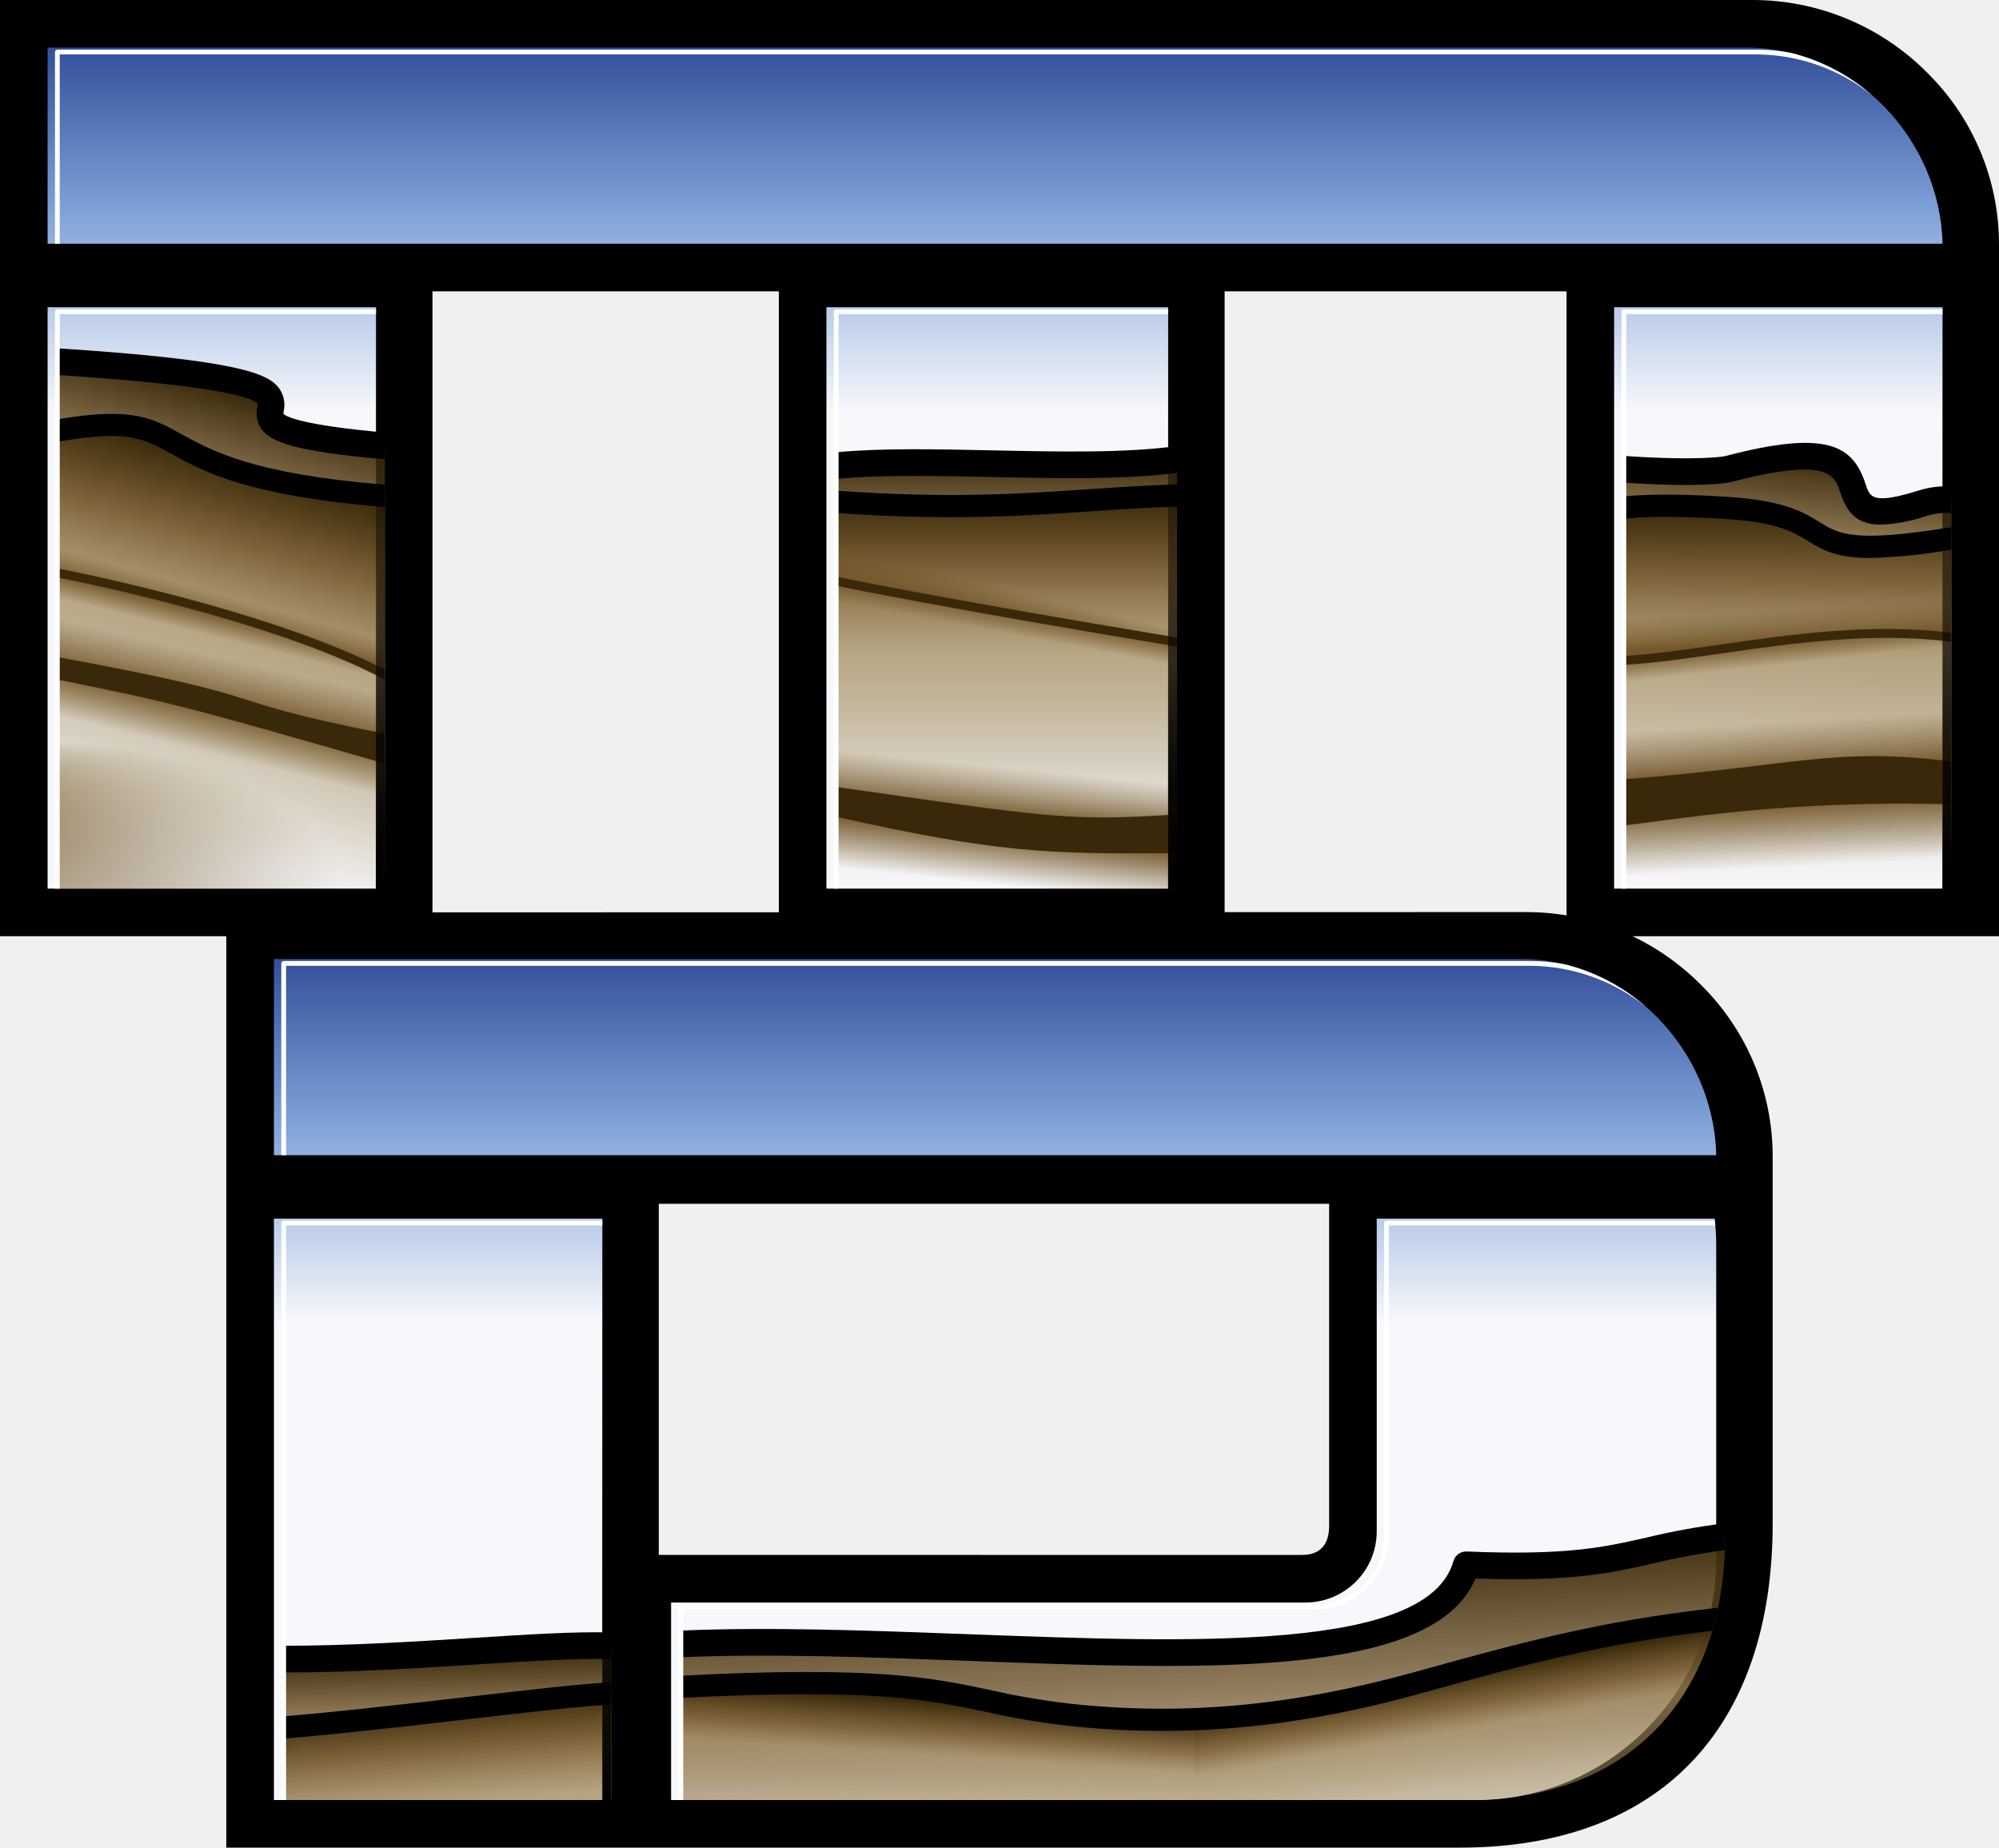
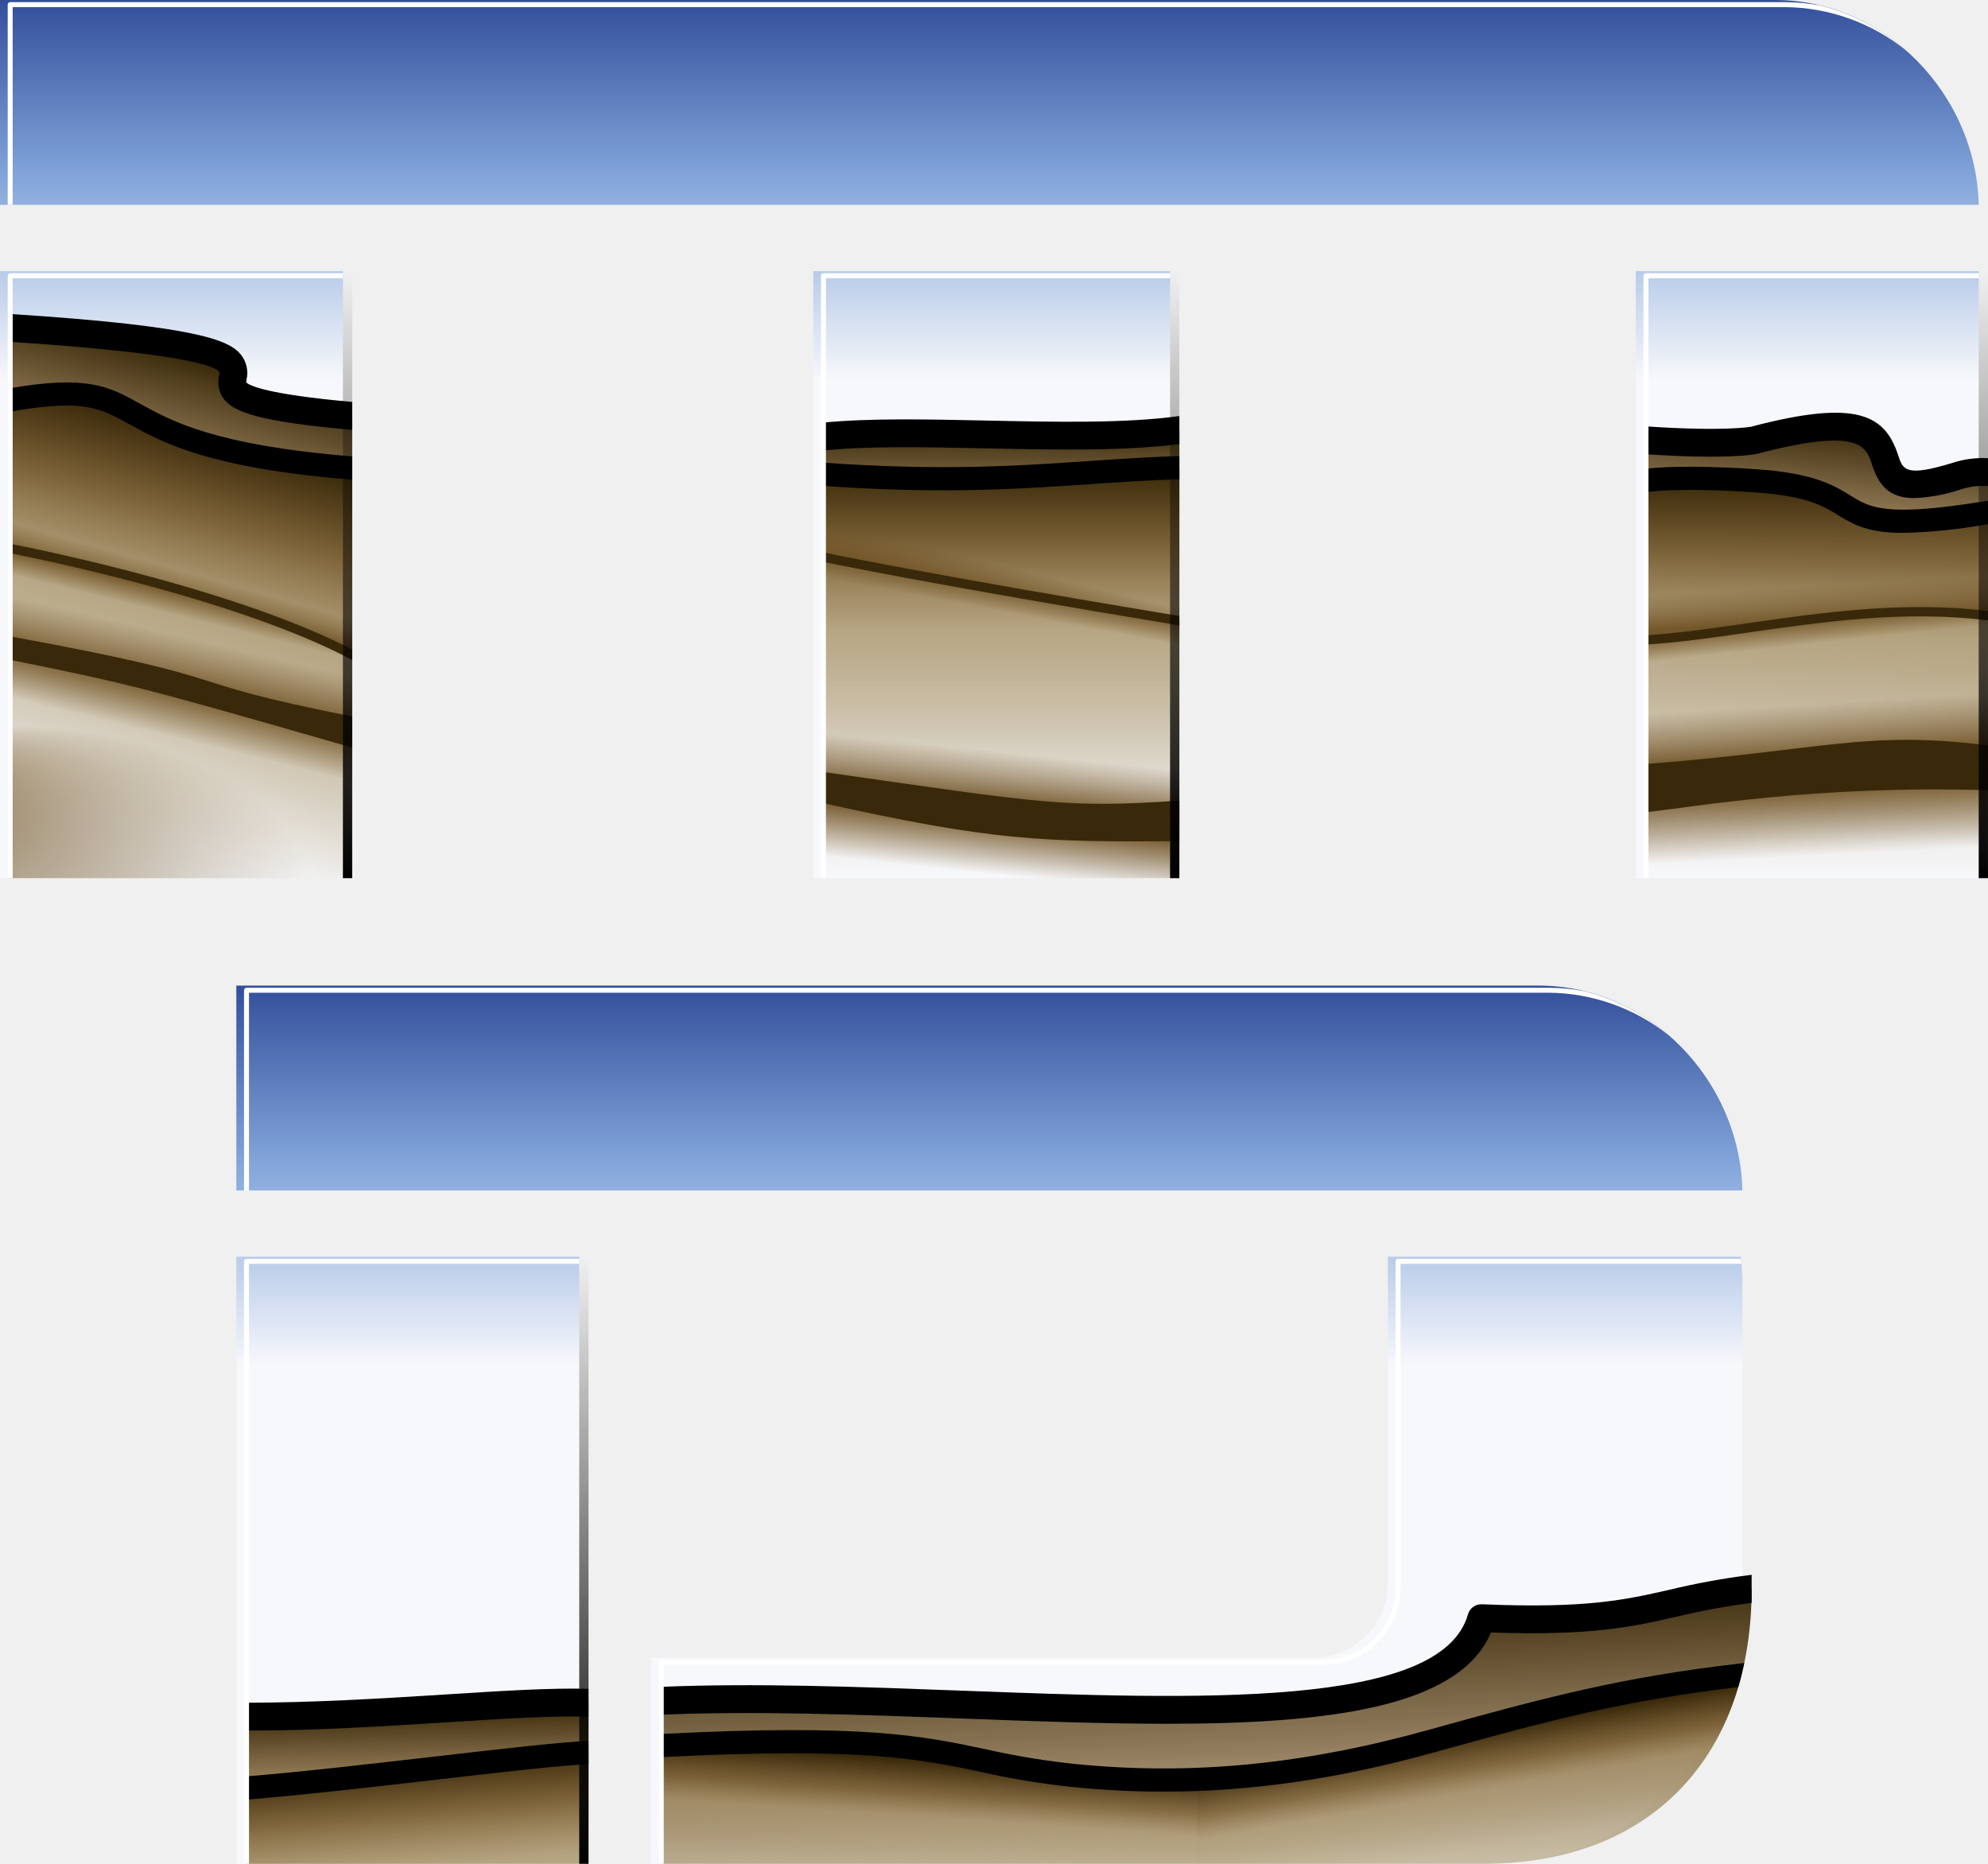
- <svg xmlns="http://www.w3.org/2000/svg" xmlns:xlink="http://www.w3.org/1999/xlink" id="Mega_Drive" data-name="Mega Drive" viewBox="0 0 420.002 388.167">
+ <svg xmlns="http://www.w3.org/2000/svg" xmlns:xlink="http://www.w3.org/1999/xlink" id="Mega_Drive" data-name="Mega Drive" viewBox="0 0 400.005 375">
  <defs>
-     <linearGradient id="linear-gradient" x1="209.07" y1="2.167" x2="209.07" y2="178.857" gradientTransform="matrix(1, 0, 0, -1, 0, 380.333)" gradientUnits="userSpaceOnUse">
+     <linearGradient id="linear-gradient" x1="199.069" y1="-1" x2="199.069" y2="175.69" gradientTransform="matrix(1, 0, 0, -1, 0, 374)" gradientUnits="userSpaceOnUse">
      <stop offset="0.42" stop-color="#f7f8fb" />
      <stop offset="0.567" stop-color="#f7f8fb" />
      <stop offset="0.8" stop-color="#81a4da" />
      <stop offset="1" stop-color="#334f9b" />
    </linearGradient>
-     <linearGradient id="linear-gradient-2" x1="251.401" y1="53.828" x2="257.163" y2="-56.171" gradientTransform="matrix(1, 0, 0, -1, 0, 380.333)" gradientUnits="userSpaceOnUse">
+     <linearGradient id="linear-gradient-2" x1="241.4" y1="50.661" x2="247.162" y2="-59.338" gradientTransform="matrix(1, 0, 0, -1, 0, 374)" gradientUnits="userSpaceOnUse">
      <stop offset="0" stop-color="#39290a" />
      <stop offset="0.3" stop-color="#74572a" stop-opacity="0.7" />
      <stop offset="0.5" stop-color="#a48e61" stop-opacity="0.5" />
      <stop offset="1" stop-color="#a48e61" stop-opacity="0" />
    </linearGradient>
-     <linearGradient id="linear-gradient-3" x1="197.439" y1="22.748" x2="195.857" y2="0.134" gradientTransform="matrix(1, 0, 0, -1, 0, 380.333)" gradientUnits="userSpaceOnUse">
+     <linearGradient id="linear-gradient-3" x1="187.438" y1="19.581" x2="185.856" y2="-3.033" gradientTransform="matrix(1, 0, 0, -1, 0, 374)" gradientUnits="userSpaceOnUse">
      <stop offset="0" stop-color="#39290a" />
      <stop offset="0.3" stop-color="#74572a" stop-opacity="0.7" />
      <stop offset="0.5" stop-color="#a48e61" stop-opacity="0.5" />
      <stop offset="1" stop-color="#a48e61" stop-opacity="0.1" />
    </linearGradient>
-     <linearGradient id="linear-gradient-4" x1="304.339" y1="28.339" x2="308.442" y2="5.072" xlink:href="#linear-gradient-3" />
-     <linearGradient id="linear-gradient-5" x1="93.5" y1="32.871" x2="95.235" y2="-26.88" gradientTransform="matrix(1, 0, 0, -1, 0, 380.333)" gradientUnits="userSpaceOnUse">
+     <linearGradient id="linear-gradient-4" x1="294.338" y1="25.172" x2="298.441" y2="1.905" xlink:href="#linear-gradient-3" />
+     <linearGradient id="linear-gradient-5" x1="83.498" y1="29.704" x2="85.233" y2="-30.047" gradientTransform="matrix(1, 0, 0, -1, 0, 374)" gradientUnits="userSpaceOnUse">
      <stop offset="0" stop-color="#39290a" />
      <stop offset="0.2" stop-color="#74572a" stop-opacity="0.8" />
      <stop offset="0.4" stop-color="#a48e61" stop-opacity="0.6" />
      <stop offset="1" stop-color="#a48e61" stop-opacity="0" />
    </linearGradient>
-     <linearGradient id="linear-gradient-6" x1="93.067" y1="22.546" x2="97.901" y2="-30.558" xlink:href="#linear-gradient-5" />
-     <linearGradient id="linear-gradient-7" x1="127.484" y1="124.312" x2="127.484" y2="2.167" gradientTransform="matrix(1, 0, 0, -1, 0, 380.333)" gradientUnits="userSpaceOnUse">
+     <linearGradient id="linear-gradient-6" x1="83.065" y1="19.379" x2="87.899" y2="-33.725" xlink:href="#linear-gradient-5" />
+     <linearGradient id="linear-gradient-7" x1="117.482" y1="121.145" x2="117.482" y2="-1" gradientTransform="matrix(1, 0, 0, -1, 0, 374)" gradientUnits="userSpaceOnUse">
      <stop offset="0" stop-opacity="0" />
      <stop offset="1" />
    </linearGradient>
-     <linearGradient id="linear-gradient-8" x1="209.068" y1="193.643" x2="209.068" y2="370.333" xlink:href="#linear-gradient" />
-     <linearGradient id="linear-gradient-9" x1="379.924" y1="284.038" x2="372.235" y2="203.461" xlink:href="#linear-gradient-5" />
-     <linearGradient id="linear-gradient-10" x1="375.502" y1="273.669" x2="375.502" y2="193.95" xlink:href="#linear-gradient-5" />
-     <linearGradient id="linear-gradient-11" x1="375.118" y1="212.347" x2="375.874" y2="198.219" gradientTransform="matrix(1, 0, 0, -1, 0, 380.333)" gradientUnits="userSpaceOnUse">
+     <linearGradient id="linear-gradient-8" x1="199.068" y1="197.31" x2="199.068" y2="374" xlink:href="#linear-gradient" />
+     <linearGradient id="linear-gradient-9" x1="369.924" y1="287.705" x2="362.235" y2="207.128" xlink:href="#linear-gradient-5" />
+     <linearGradient id="linear-gradient-10" x1="365.502" y1="277.335" x2="365.502" y2="197.616" xlink:href="#linear-gradient-5" />
+     <linearGradient id="linear-gradient-11" x1="365.118" y1="216.014" x2="365.874" y2="201.886" gradientTransform="matrix(1, 0, 0, -1, 0, 374)" gradientUnits="userSpaceOnUse">
      <stop offset="0" stop-color="#74572a" />
      <stop offset="1" stop-color="#74572a" stop-opacity="0" />
    </linearGradient>
-     <linearGradient id="linear-gradient-12" x1="378.217" y1="217.979" x2="377.568" y2="228.9" xlink:href="#linear-gradient-11" />
-     <linearGradient id="linear-gradient-13" x1="372.678" y1="245.732" x2="373.242" y2="240.601" xlink:href="#linear-gradient-11" />
-     <linearGradient id="linear-gradient-14" x1="377.481" y1="245.651" x2="377.057" y2="252.728" xlink:href="#linear-gradient-11" />
-     <linearGradient id="linear-gradient-15" x1="211.401" y1="283.853" x2="211.401" y2="212.6" xlink:href="#linear-gradient-5" />
-     <linearGradient id="linear-gradient-16" x1="211.399" y1="276.005" x2="211.399" y2="193.95" xlink:href="#linear-gradient-5" />
-     <linearGradient id="linear-gradient-17" x1="204.62" y1="252.637" x2="205.928" y2="258.035" xlink:href="#linear-gradient-11" />
-     <linearGradient id="linear-gradient-18" x1="216.326" y1="251.566" x2="215.365" y2="246.528" xlink:href="#linear-gradient-11" />
-     <linearGradient id="linear-gradient-19" x1="211.658" y1="205.421" x2="210.446" y2="194.317" xlink:href="#linear-gradient-11" />
-     <linearGradient id="linear-gradient-20" x1="206.076" y1="209.109" x2="207.163" y2="219.549" xlink:href="#linear-gradient-11" />
-     <radialGradient id="radial-gradient" cx="11.698" cy="315.937" fx="-26.557" fy="362.836" r="61.028" gradientTransform="matrix(1, 0, 0, -0.543, 0, 360.715)" xlink:href="#linear-gradient-11" />
-     <linearGradient id="linear-gradient-21" x1="59.394" y1="294.975" x2="33.798" y2="204.683" xlink:href="#linear-gradient-5" />
-     <linearGradient id="linear-gradient-22" x1="57.468" y1="280.954" x2="34.193" y2="198.851" xlink:href="#linear-gradient-5" />
-     <linearGradient id="linear-gradient-23" x1="52.069" y1="249.91" x2="50.885" y2="245.118" xlink:href="#linear-gradient-11" />
-     <linearGradient id="linear-gradient-24" x1="39.141" y1="251.731" x2="40.703" y2="257.237" xlink:href="#linear-gradient-11" />
-     <linearGradient id="linear-gradient-25" x1="38.008" y1="233.91" x2="40.335" y2="243.827" xlink:href="#linear-gradient-11" />
-     <linearGradient id="linear-gradient-26" x1="49.859" y1="230.634" x2="47.544" y2="221.264" xlink:href="#linear-gradient-11" />
-     <linearGradient id="linear-gradient-27" x1="246.364" y1="315.788" x2="246.364" y2="193.643" xlink:href="#linear-gradient-7" />
-     <linearGradient id="linear-gradient-28" x1="409.068" y1="315.788" x2="409.068" y2="193.643" xlink:href="#linear-gradient-7" />
-     <linearGradient id="linear-gradient-29" x1="79.931" y1="315.788" x2="79.931" y2="193.643" xlink:href="#linear-gradient-7" />
+     <linearGradient id="linear-gradient-12" x1="368.217" y1="221.646" x2="367.568" y2="232.567" xlink:href="#linear-gradient-11" />
+     <linearGradient id="linear-gradient-13" x1="362.678" y1="249.399" x2="363.242" y2="244.268" xlink:href="#linear-gradient-11" />
+     <linearGradient id="linear-gradient-14" x1="367.481" y1="249.318" x2="367.057" y2="256.395" xlink:href="#linear-gradient-11" />
+     <linearGradient id="linear-gradient-15" x1="201.401" y1="287.52" x2="201.401" y2="216.267" xlink:href="#linear-gradient-5" />
+     <linearGradient id="linear-gradient-16" x1="201.398" y1="279.672" x2="201.398" y2="197.617" xlink:href="#linear-gradient-5" />
+     <linearGradient id="linear-gradient-17" x1="194.62" y1="256.303" x2="195.928" y2="261.701" xlink:href="#linear-gradient-11" />
+     <linearGradient id="linear-gradient-18" x1="206.326" y1="255.233" x2="205.365" y2="250.195" xlink:href="#linear-gradient-11" />
+     <linearGradient id="linear-gradient-19" x1="201.658" y1="209.088" x2="200.446" y2="197.984" xlink:href="#linear-gradient-11" />
+     <linearGradient id="linear-gradient-20" x1="196.076" y1="212.776" x2="197.163" y2="223.216" xlink:href="#linear-gradient-11" />
+     <radialGradient id="radial-gradient" cx="1.698" cy="325.355" fx="-36.557" fy="372.254" r="61.028" gradientTransform="matrix(1, 0, 0, -0.543, 0, 355.829)" xlink:href="#linear-gradient-11" />
+     <linearGradient id="linear-gradient-21" x1="49.394" y1="298.641" x2="23.798" y2="208.349" xlink:href="#linear-gradient-5" />
+     <linearGradient id="linear-gradient-22" x1="47.468" y1="284.62" x2="24.193" y2="202.517" xlink:href="#linear-gradient-5" />
+     <linearGradient id="linear-gradient-23" x1="42.069" y1="253.577" x2="40.885" y2="248.785" xlink:href="#linear-gradient-11" />
+     <linearGradient id="linear-gradient-24" x1="29.141" y1="255.398" x2="30.703" y2="260.904" xlink:href="#linear-gradient-11" />
+     <linearGradient id="linear-gradient-25" x1="28.008" y1="237.577" x2="30.335" y2="247.494" xlink:href="#linear-gradient-11" />
+     <linearGradient id="linear-gradient-26" x1="39.859" y1="234.301" x2="37.544" y2="224.931" xlink:href="#linear-gradient-11" />
+     <linearGradient id="linear-gradient-27" x1="236.364" y1="319.455" x2="236.364" y2="197.31" xlink:href="#linear-gradient-7" />
+     <linearGradient id="linear-gradient-28" x1="399.067" y1="319.455" x2="399.067" y2="197.31" xlink:href="#linear-gradient-7" />
+     <linearGradient id="linear-gradient-29" x1="69.931" y1="319.455" x2="69.931" y2="197.31" xlink:href="#linear-gradient-7" />
  </defs>
-   <path d="M372.449,242.833a50.621,50.621,0,0,0-15.088-35.942,51.694,51.694,0,0,0-36.8-15.27l-273.012.072V388.167h259.2c41.751,0,65.7-24.837,65.7-68.141ZM138.417,326.675v-73.77H279.26v67.6c0,6.175-4.459,6.175-5.923,6.175Z" />
-   <path d="M57.554,378.167h69V256.022h-69Zm262.033-176.69H57.554v41.212H360.587C360.087,220.553,341.834,201.477,319.587,201.477ZM289.26,256.022v65.735a14.964,14.964,0,0,1-14.918,14.918H141v41.492H310.235a50.5,50.5,0,0,0,50.352-50.35v-66.2a50.759,50.759,0,0,0-.321-5.6Z" fill="url(#linear-gradient)" />
-   <path d="M142.869,345.378c63.714-2.8,156.8,13.209,165.19-16.628,31.924,1.343,34.187-3.419,54.39-5.9,0,32.944-19.58,55.322-53.923,55.322H142.869Z" fill="url(#linear-gradient-2)" />
-   <path d="M226.552,360.451c-26.107-2.548-24.942-9.089-83.683-6.06v23.776H250.794V361.186A180,180,0,0,1,226.552,360.451Z" fill="url(#linear-gradient-3)" />
-   <path d="M360.416,340.184c-24.039,2.739-39.924,7.043-62.3,13.274a202.714,202.714,0,0,1-47.32,7.728v16.981h57.732C336.43,378.167,354.587,363.394,360.416,340.184Z" fill="url(#linear-gradient-4)" />
-   <path d="M362.449,320.026l-.342.043a148.034,148.034,0,0,0-16.16,2.959c-9,2.043-16.784,3.81-37.77,2.926a2.79,2.79,0,0,0-2.812,2.038c-5.332,18.967-54.292,17.128-101.642,15.35-20.693-.776-42.088-1.58-60.855-.763v5.6h.122c18.566-.814,39.9-.017,60.522.759,14.245.535,28.267,1.062,41.255,1.062,32.747,0,58.892-3.353,65.244-18.37,20.221.7,28.464-1.163,37.176-3.141a144.658,144.658,0,0,1,15.262-2.819Z" />
-   <path d="M360.964,337.775l-.813.093c-23.743,2.706-39.281,6.835-62.662,13.345-25.071,6.978-47.536,9.18-70.711,6.918a153.226,153.226,0,0,1-18.5-3.021c-12.539-2.656-24.382-5.168-65.414-3.053v4.667l.12-.006c40.512-2.08,52.084.359,64.327,2.952a157.186,157.186,0,0,0,19.01,3.1c5.981.583,11.914.878,17.852.878,17.66,0,35.373-2.6,54.56-7.945,22.849-6.363,38.142-10.423,61.009-13.091Q360.446,340.257,360.964,337.775Z" />
-   <polygon points="59.419 378.167 59.419 348.913 128.417 345.533 128.417 378.167 59.419 378.167" fill="url(#linear-gradient-5)" />
-   <polygon points="59.419 378.167 59.419 362.565 128.417 356.1 128.417 378.167 59.419 378.167" fill="url(#linear-gradient-6)" />
-   <path d="M128.417,353.457h-.086c-5.414.2-17.211,1.559-30.871,3.131-12.737,1.467-27.155,3.127-38.041,4.006v4.679l.188-.015c10.985-.883,25.542-2.559,38.385-4.037,12.935-1.49,25.149-2.9,30.425-3.1Z" />
-   <rect x="126.552" y="256.022" width="1.865" height="122.145" fill="url(#linear-gradient-7)" />
-   <path d="M99.622,349.709c11.534-.732,21.507-1.359,28.709-1.148h.086v-5.594c-7.473-.224-17.518.418-29.15,1.158-12.386.787-26.4,1.634-39.839,1.639h-.009v5.594h.9C73.636,351.367,87.426,350.485,99.622,349.709Z" />
-   <path d="M59.105,256.955V378.167h1V257.455h66.447v-1H59.605A.5.5,0,0,0,59.105,256.955Z" fill="#fff" />
-   <path d="M60.105,242.689v-39.78H321.634a39.22,39.22,0,0,1,24.2,8.62,40.7,40.7,0,0,0-17.046-8.929,38.1,38.1,0,0,0-7.155-.691H59.605a.5.5,0,0,0-.5.5v40.28Z" fill="#fff" />
-   <path d="M143.556,338.107H276.387a15.436,15.436,0,0,0,15.418-15.418V257.455h68.582c-.029-.333-.051-.668-.085-1H291.307a.5.5,0,0,0-.5.5v65.734a14.435,14.435,0,0,1-14.42,14.418H143.056a.5.5,0,0,0-.5.5v40.56h1Z" fill="#fff" />
-   <path d="M420,51.212A50.615,50.615,0,0,0,404.914,15.27,51.692,51.692,0,0,0,368.119,0H0V196.69H90.862V61.212h72.774V196.69H257.3V61.212h71.84V196.69H420Z" />
-   <path d="M10,64.545H79V186.69H10ZM173.636,186.69h71.8V64.545h-71.8Zm165.5,0h69V64.545h-69Zm28-176.69H10V51.212H408.135c-.5-22.136-18.75-41.212-41-41.212Z" fill="url(#linear-gradient-8)" />
-   <path d="M403.939,105.726c-27.506,8.548.933-18.181-41.025-7.132,0,0-5.129,1.126-21.912-.016V186.69h69v-81.7A17.5,17.5,0,0,0,403.939,105.726Z" fill="url(#linear-gradient-9)" />
-   <path d="M341,106.737V186.69h69V112.564C373.636,118.974,394.848,105.571,341,106.737Z" fill="url(#linear-gradient-10)" />
-   <polygon points="341.002 168.741 341.002 186.69 410 186.69 410 163.613 341.002 168.741" fill="url(#linear-gradient-11)" />
-   <polygon points="341.002 168.741 341.002 64.545 410 64.545 410 163.613 341.002 168.741" fill="url(#linear-gradient-12)" />
-   <path d="M341,138.759c29.256-3.57,49.651-7.2,69-4.87v52.8H341Z" fill="url(#linear-gradient-13)" />
-   <path d="M341,138.759V64.545h69v69.344C387.385,131.834,376.55,134.418,341,138.759Z" fill="url(#linear-gradient-14)" />
-   <path d="M410,102.187a19.588,19.588,0,0,0-6.891.867c-9.717,3.022-10.232,1.448-11.163-1.407-2.645-8.119-8.167-11.439-29.609-5.79-.05.011-5.247,1.007-21.144-.069L341,95.775v5.6c16.543,1.116,21.95.069,22.624-.081,20.558-5.412,21.857-1.433,23,2.081,1.386,4.253,3.439,6.846,8.569,6.844a33.914,33.914,0,0,0,9.66-1.856,14.8,14.8,0,0,1,4.95-.59l.194.014Z" />
-   <path d="M410,110.748l-.373.061c-20.215,3.279-23.327,1.353-27.267-1.088-3.287-2.034-7.378-4.567-19.291-5.332-13.97-.937-20.462-.264-22.067-.047v4.72l.4-.067c.058-.009,6.042-.98,21.367.045,10.756.692,14.148,2.792,17.141,4.646,3.307,2.047,6.226,3.531,13.04,3.531a111.818,111.818,0,0,0,17.055-1.75Z" />
-   <path d="M410,132.951c-16.749-2.1-33.471.307-48.23,2.431-7.386,1.063-14.361,2.064-20.768,2.442v1.869h.055c6.5-.378,13.532-1.391,20.978-2.462,14.676-2.11,31.309-4.5,47.848-2.413l.117.015Z" fill="#39290a" />
-   <path d="M341,163.735c35.9-2.764,44.445-6.882,69-3.753v9.011c-34.965-1.029-58.807,3.351-69,4.445Z" fill="#39290a" />
-   <path d="M175.5,97.879V186.69h71.8V96.48C226.785,99.355,195.315,95.781,175.5,97.879Z" fill="url(#linear-gradient-15)" />
-   <polygon points="175.501 105.605 175.501 186.69 247.296 186.69 247.296 104.328 175.501 105.605" fill="url(#linear-gradient-16)" />
-   <polygon points="175.501 122.063 247.296 134.899 247.296 64.545 175.501 64.545 175.501 122.063" fill="url(#linear-gradient-17)" />
-   <polygon points="175.501 122.51 175.501 186.69 247.296 186.69 247.296 134.899 175.501 122.51" fill="url(#linear-gradient-18)" />
-   <polygon points="175.501 167.887 175.501 186.69 247.296 186.69 247.296 175.657 175.501 167.887" fill="url(#linear-gradient-19)" />
-   <polygon points="175.501 167.887 175.501 64.545 247.296 64.545 247.296 175.657 175.501 167.887" fill="url(#linear-gradient-20)" />
-   <path d="M247.3,93.868l-.022-.158c-10.842,1.506-25.018,1.2-38.732.907-12.165-.26-23.655-.5-33.041.425v5.615c9.141-.95,20.692-.7,32.922-.445,13.632.29,27.7.581,38.873-.876Z" />
-   <path d="M247.3,101.763h-.068c-6.26.184-12.021.577-18.122.994-14.542.991-29.576,2.018-53.44.332l-.165-.012v4.674c9.289.652,17.252.9,24.37.9,11.341,0,20.542-.628,29.553-1.244,6.031-.411,11.73-.8,17.872-.984Z" />
-   <path d="M175.5,121.109v1.907c2.1.441,22.528,4.663,71.643,12.8l.152.026v-1.89c-51.545-8.548-71.4-12.763-71.6-12.8Z" fill="#39290a" />
-   <path d="M175.5,165.3c44.678,6.4,49.107,7.331,71.8,5.785v8.15c-27.584.234-37.762-.077-71.8-7.679Z" fill="#39290a" />
-   <rect x="11.865" y="64.545" width="67.133" height="122.145" fill="url(#radial-gradient)" />
-   <path d="M80.862,93.683c-55.244-4.9,14.453-12.354-69-17.716V186.69h69Z" fill="url(#linear-gradient-21)" />
-   <path d="M80.862,104.056c-55.244-4.111-29.836-18.384-69-13.636v96.27h69Z" fill="url(#linear-gradient-22)" />
-   <path d="M11.865,120.331s53.147,11.412,69,21.4V186.69h-69Z" fill="url(#linear-gradient-23)" />
-   <path d="M11.865,120.331V64.545h69v77.189S56.737,129.381,11.865,120.331Z" fill="url(#linear-gradient-24)" />
-   <polygon points="80.862 64.545 11.865 64.545 11.865 141.002 80.862 157.086 80.862 64.545" fill="url(#linear-gradient-25)" />
-   <polygon points="11.865 141.002 11.865 186.69 80.862 186.69 80.862 157.086 11.865 141.002" fill="url(#linear-gradient-26)" />
-   <path d="M80.862,90.873c-17.3-1.548-20.677-3.308-21.323-3.932.009-.155.044-.4.071-.588a5.947,5.947,0,0,0-1.089-4.939c-2.281-2.8-7.748-5.751-46.477-8.238l-.179-.012v5.607C46.5,81,53.249,83.6,54.142,84.838a4.556,4.556,0,0,1-.071.728,5.759,5.759,0,0,0,1.007,4.766c2.041,2.573,7.025,4.5,25.538,6.137l.246.022Z" />
-   <path d="M80.862,101.833c-27.587-2.258-36.29-7.073-42.646-10.588-6.327-3.5-10.541-5.819-26.351-3.116v4.728l.4-.07c14.536-2.533,17.789-.734,23.7,2.535,6.741,3.731,15.974,8.841,44.715,11.174l.188.015Z" />
-   <path d="M11.865,121.28c3.028.585,44.881,8.8,68.563,21.279l.434.229v-2.1C56.085,127.8,12.478,119.5,12.037,119.415l-.172-.032Z" fill="#39290a" />
-   <path d="M11.865,138.006c49.941,9.174,30.594,8.532,69,16.157v6.261c-42.263-12.153-44.638-12.778-69-17.7Z" fill="#39290a" />
-   <rect x="245.431" y="64.545" width="1.865" height="122.145" fill="url(#linear-gradient-27)" />
-   <rect x="408.135" y="64.545" width="1.865" height="122.145" fill="url(#linear-gradient-28)" />
-   <rect x="78.998" y="64.545" width="1.865" height="122.145" fill="url(#linear-gradient-29)" />
-   <path d="M340.685,65.478V186.69h1V65.978h66.45v-1h-66.95A.5.5,0,0,0,340.685,65.478Z" fill="#fff" />
-   <path d="M175.185,65.478V186.69h1V65.978h69.244v-1H175.685A.5.5,0,0,0,175.185,65.478Z" fill="#fff" />
-   <path d="M12.551,51.212V11.433H369.185a39.225,39.225,0,0,1,24.207,8.624,40.708,40.708,0,0,0-17.043-8.931,38.108,38.108,0,0,0-7.164-.693H12.051a.5.5,0,0,0-.5.5V51.212Z" fill="#fff" />
-   <path d="M11.551,65.478V186.69h1V65.978H79v-1H12.051A.5.5,0,0,0,11.551,65.478Z" fill="#fff" />
+   <path d="M47.552,375h69V252.855h-69ZM309.585,198.31H47.552v41.212H350.585C350.085,217.386,331.832,198.31,309.585,198.31Zm-30.327,54.545V318.59a14.962,14.962,0,0,1-14.918,14.918H131V375H300.233a50.5,50.5,0,0,0,50.352-50.35v-66.2a50.3,50.3,0,0,0-.321-5.595Z" fill="url(#linear-gradient)" />
+   <path d="M132.867,342.211c63.714-2.8,156.8,13.209,165.19-16.628,31.924,1.343,34.188-3.419,54.39-5.905,0,32.944-19.58,55.322-53.923,55.322H132.867Z" fill="url(#linear-gradient-2)" />
+   <path d="M216.55,357.284c-26.107-2.548-24.942-9.089-83.683-6.06V375H240.792V358.019A179.84,179.84,0,0,1,216.55,357.284Z" fill="url(#linear-gradient-3)" />
+   <path d="M350.414,337.017c-24.039,2.739-39.924,7.043-62.3,13.274a202.6,202.6,0,0,1-47.32,7.728V375h57.732C326.428,375,344.585,360.227,350.414,337.017Z" fill="url(#linear-gradient-4)" />
+   <path d="M352.447,316.859l-.342.043a148.362,148.362,0,0,0-16.16,2.959c-9,2.043-16.784,3.81-37.77,2.926a2.792,2.792,0,0,0-2.812,2.038c-5.332,18.967-54.292,17.128-101.642,15.35-20.693-.776-42.087-1.58-60.854-.763v5.6h.122c18.566-.814,39.9-.017,60.522.759,14.245.535,28.266,1.062,41.254,1.062,32.748,0,58.892-3.353,65.244-18.37,20.221.7,28.464-1.163,37.176-3.141a144.706,144.706,0,0,1,15.262-2.819Z" />
+   <path d="M350.962,334.608l-.813.093c-23.743,2.706-39.281,6.835-62.662,13.345-25.071,6.978-47.536,9.18-70.711,6.918a153.029,153.029,0,0,1-18.5-3.021c-12.539-2.656-24.382-5.168-65.414-3.053v4.667l.12-.006c40.512-2.08,52.084.359,64.327,2.952a157.022,157.022,0,0,0,19.01,3.1c5.981.583,11.914.878,17.852.878,17.66,0,35.373-2.6,54.56-7.945,22.849-6.363,38.142-10.423,61.009-13.091Q350.444,337.09,350.962,334.608Z" />
+   <polygon points="49.417 375 49.417 345.746 118.415 342.366 118.415 375 49.417 375" fill="url(#linear-gradient-5)" />
+   <polygon points="49.417 375 49.417 359.398 118.415 352.933 118.415 375 49.417 375" fill="url(#linear-gradient-6)" />
+   <path d="M118.415,350.29h-.086c-5.414.2-17.211,1.559-30.871,3.131-12.737,1.467-27.155,3.127-38.041,4.006v4.679l.188-.015c10.985-.883,25.542-2.559,38.385-4.037,12.935-1.49,25.149-2.9,30.425-3.1Z" />
+   <rect x="116.55" y="252.855" width="1.865" height="122.145" fill="url(#linear-gradient-7)" />
+   <path d="M89.62,346.542c11.534-.732,21.507-1.359,28.709-1.148h.086V339.8c-7.473-.224-17.518.418-29.15,1.158-12.386.787-26.4,1.634-39.839,1.639h-.009v5.594h.9C63.634,348.2,77.424,347.318,89.62,346.542Z" />
+   <path d="M49.1,253.788V375h1V254.288H116.55v-1H49.6A.5.5,0,0,0,49.1,253.788Z" fill="#fff" />
+   <path d="M50.1,239.522v-39.78H311.632a39.216,39.216,0,0,1,24.2,8.62,40.7,40.7,0,0,0-17.046-8.929,38.186,38.186,0,0,0-7.155-.691H49.6a.5.5,0,0,0-.5.5v40.28Z" fill="#fff" />
+   <path d="M133.554,334.94H266.385A15.435,15.435,0,0,0,281.8,319.522V254.288h68.582c-.028-.333-.051-.668-.085-1H281.305a.5.5,0,0,0-.5.5v65.734a14.434,14.434,0,0,1-14.42,14.418H133.054a.5.5,0,0,0-.5.5V375h1Z" fill="#fff" />
+   <path d="M0,54.545H69V176.69H0ZM163.636,176.69h71.8V54.545h-71.8Zm165.5,0h69V54.545h-69ZM357.136,0H0V41.212H398.135c-.5-22.136-18.75-41.212-41-41.212Z" fill="url(#linear-gradient-8)" />
+   <path d="M393.939,95.726c-27.506,8.548.933-18.181-41.025-7.132,0,0-5.129,1.126-21.912-.016V176.69h69V94.99A17.493,17.493,0,0,0,393.939,95.726Z" fill="url(#linear-gradient-9)" />
+   <path d="M331,96.737V176.69h69V102.564C363.636,108.974,384.848,95.571,331,96.737Z" fill="url(#linear-gradient-10)" />
+   <polygon points="331.002 158.741 331.002 176.69 400 176.69 400 153.613 331.002 158.741" fill="url(#linear-gradient-11)" />
+   <polygon points="331.002 158.741 331.002 54.545 400 54.545 400 153.613 331.002 158.741" fill="url(#linear-gradient-12)" />
+   <path d="M331,128.759c29.256-3.57,49.651-7.2,69-4.87v52.8H331Z" fill="url(#linear-gradient-13)" />
+   <path d="M331,128.759V54.545h69v69.344C377.385,121.834,366.55,124.418,331,128.759Z" fill="url(#linear-gradient-14)" />
+   <path d="M400,92.187a19.588,19.588,0,0,0-6.891.867c-9.717,3.022-10.232,1.448-11.163-1.407-2.645-8.119-8.167-11.439-29.609-5.79-.05.011-5.247,1.007-21.144-.069L331,85.775v5.6c16.543,1.116,21.95.069,22.624-.081,20.558-5.412,21.857-1.433,23,2.081,1.386,4.253,3.439,6.846,8.569,6.844a33.914,33.914,0,0,0,9.66-1.856,14.793,14.793,0,0,1,4.95-.59l.194.014Z" />
+   <path d="M400,100.748l-.373.061c-20.215,3.279-23.327,1.353-27.267-1.088-3.287-2.034-7.378-4.567-19.291-5.332-13.97-.937-20.462-.264-22.067-.047v4.72l.4-.067c.058-.009,6.042-.98,21.367.045,10.756.692,14.148,2.792,17.141,4.646,3.307,2.047,6.226,3.531,13.04,3.531a111.818,111.818,0,0,0,17.055-1.75Z" />
+   <path d="M400,122.951c-16.749-2.1-33.471.307-48.23,2.431-7.386,1.063-14.361,2.064-20.768,2.442v1.869h.055c6.5-.378,13.532-1.391,20.978-2.462,14.676-2.11,31.309-4.5,47.848-2.413l.117.015Z" fill="#39290a" />
+   <path d="M331,153.735c35.9-2.764,44.445-6.882,69-3.753v9.011c-34.965-1.029-58.807,3.351-69,4.445Z" fill="#39290a" />
+   <path d="M165.5,87.879V176.69h71.8V86.48C216.785,89.355,185.315,85.781,165.5,87.879Z" fill="url(#linear-gradient-15)" />
+   <polygon points="165.501 95.605 165.501 176.69 237.296 176.69 237.296 94.328 165.501 95.605" fill="url(#linear-gradient-16)" />
+   <polygon points="165.501 112.063 237.296 124.899 237.296 54.545 165.501 54.545 165.501 112.063" fill="url(#linear-gradient-17)" />
+   <polygon points="165.501 112.51 165.501 176.69 237.296 176.69 237.296 124.899 165.501 112.51" fill="url(#linear-gradient-18)" />
+   <polygon points="165.501 157.887 165.501 176.69 237.296 176.69 237.296 165.657 165.501 157.887" fill="url(#linear-gradient-19)" />
+   <polygon points="165.501 157.887 165.501 54.545 237.296 54.545 237.296 165.657 165.501 157.887" fill="url(#linear-gradient-20)" />
+   <path d="M237.3,83.868l-.022-.158c-10.842,1.506-25.018,1.2-38.732.907-12.165-.26-23.655-.5-33.041.425v5.615c9.141-.95,20.692-.7,32.922-.445,13.632.29,27.7.581,38.873-.876Z" />
+   <path d="M237.3,91.763h-.068c-6.26.184-12.021.577-18.122.994-14.542.991-29.576,2.018-53.44.332l-.165-.012v4.674c9.289.652,17.252.9,24.37.9,11.341,0,20.542-.628,29.553-1.244,6.031-.411,11.73-.8,17.872-.984Z" />
+   <path d="M165.5,111.109v1.907c2.1.441,22.528,4.663,71.643,12.8l.152.026v-1.89c-51.545-8.548-71.4-12.763-71.6-12.8Z" fill="#39290a" />
+   <path d="M165.5,155.3c44.678,6.4,49.107,7.331,71.8,5.785v8.15c-27.584.234-37.762-.077-71.8-7.679Z" fill="#39290a" />
+   <rect x="1.865" y="54.545" width="67.133" height="122.145" fill="url(#radial-gradient)" />
+   <path d="M70.862,83.683c-55.244-4.9,14.453-12.354-69-17.716V176.69h69Z" fill="url(#linear-gradient-21)" />
+   <path d="M70.862,94.056c-55.244-4.111-29.836-18.384-69-13.636v96.27h69Z" fill="url(#linear-gradient-22)" />
+   <path d="M1.865,110.331s53.147,11.412,69,21.4V176.69h-69Z" fill="url(#linear-gradient-23)" />
+   <path d="M1.865,110.331V54.545h69v77.189S46.737,119.381,1.865,110.331Z" fill="url(#linear-gradient-24)" />
+   <polygon points="70.862 54.545 1.865 54.545 1.865 131.002 70.862 147.086 70.862 54.545" fill="url(#linear-gradient-25)" />
+   <polygon points="1.865 131.002 1.865 176.69 70.862 176.69 70.862 147.086 1.865 131.002" fill="url(#linear-gradient-26)" />
+   <path d="M70.862,80.873c-17.3-1.548-20.677-3.308-21.323-3.932.009-.155.044-.4.071-.588a5.947,5.947,0,0,0-1.089-4.939c-2.281-2.8-7.748-5.751-46.477-8.238l-.179-.012v5.607C36.5,71,43.249,73.6,44.142,74.838a4.556,4.556,0,0,1-.071.728,5.759,5.759,0,0,0,1.007,4.766c2.041,2.573,7.025,4.5,25.538,6.137l.246.022Z" />
+   <path d="M70.862,91.833c-27.587-2.258-36.29-7.073-42.646-10.588-6.327-3.5-10.541-5.819-26.351-3.116v4.728l.4-.07c14.536-2.533,17.789-.734,23.7,2.535C32.706,89.053,41.939,94.163,70.68,96.5l.188.015Z" />
+   <path d="M1.865,111.28c3.028.585,44.881,8.8,68.563,21.279l.434.229v-2.1C46.085,117.8,2.478,109.5,2.037,109.415l-.172-.032Z" fill="#39290a" />
+   <path d="M1.865,128.006c49.941,9.174,30.594,8.532,69,16.157v6.261c-42.263-12.153-44.638-12.778-69-17.7Z" fill="#39290a" />
+   <rect x="235.431" y="54.545" width="1.865" height="122.145" fill="url(#linear-gradient-27)" />
+   <rect x="398.135" y="54.545" width="1.865" height="122.145" fill="url(#linear-gradient-28)" />
+   <rect x="68.998" y="54.545" width="1.865" height="122.145" fill="url(#linear-gradient-29)" />
+   <path d="M330.685,55.478V176.69h1V55.978h66.45v-1h-66.95A.5.5,0,0,0,330.685,55.478Z" fill="#fff" />
+   <path d="M165.185,55.478V176.69h1V55.978h69.244v-1H165.685A.5.5,0,0,0,165.185,55.478Z" fill="#fff" />
+   <path d="M2.551,41.212V1.433H359.185a39.225,39.225,0,0,1,24.207,8.624,40.708,40.708,0,0,0-17.043-8.931,38.108,38.108,0,0,0-7.164-.693H2.051a.5.5,0,0,0-.5.5V41.212Z" fill="#fff" />
+   <path d="M1.551,55.478V176.69h1V55.978H69v-1H2.051A.5.5,0,0,0,1.551,55.478Z" fill="#fff" />
</svg>
